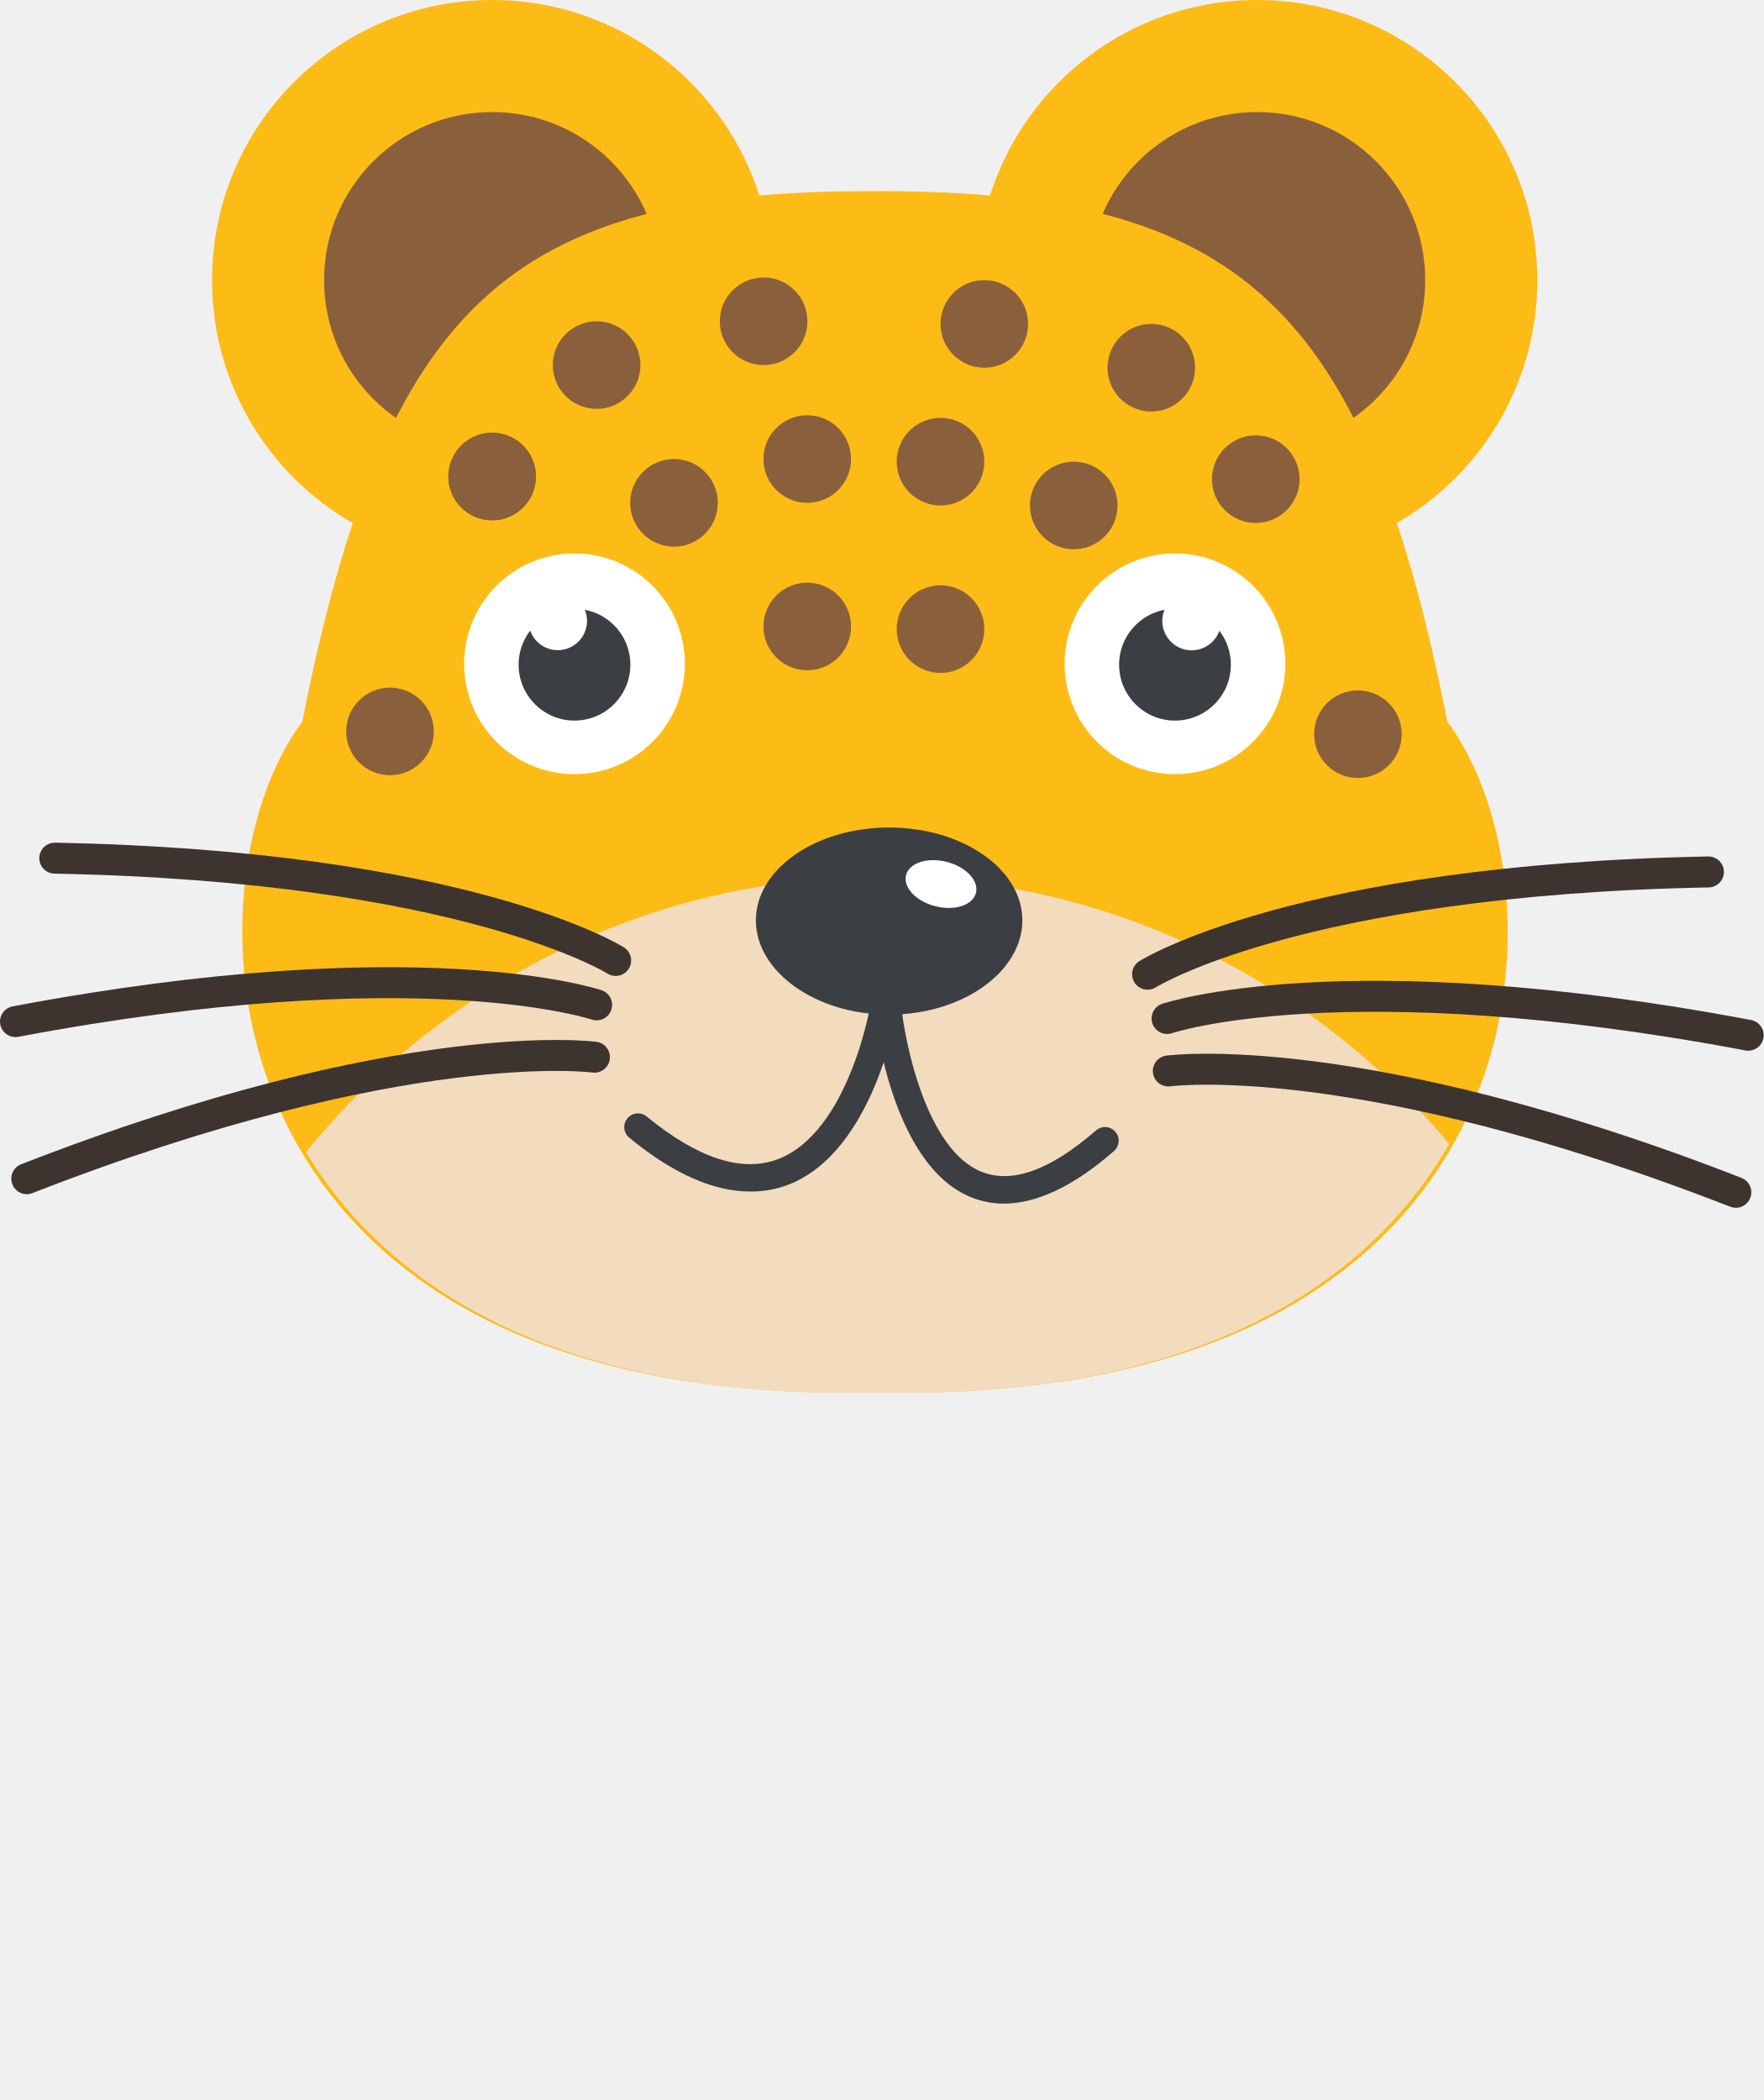
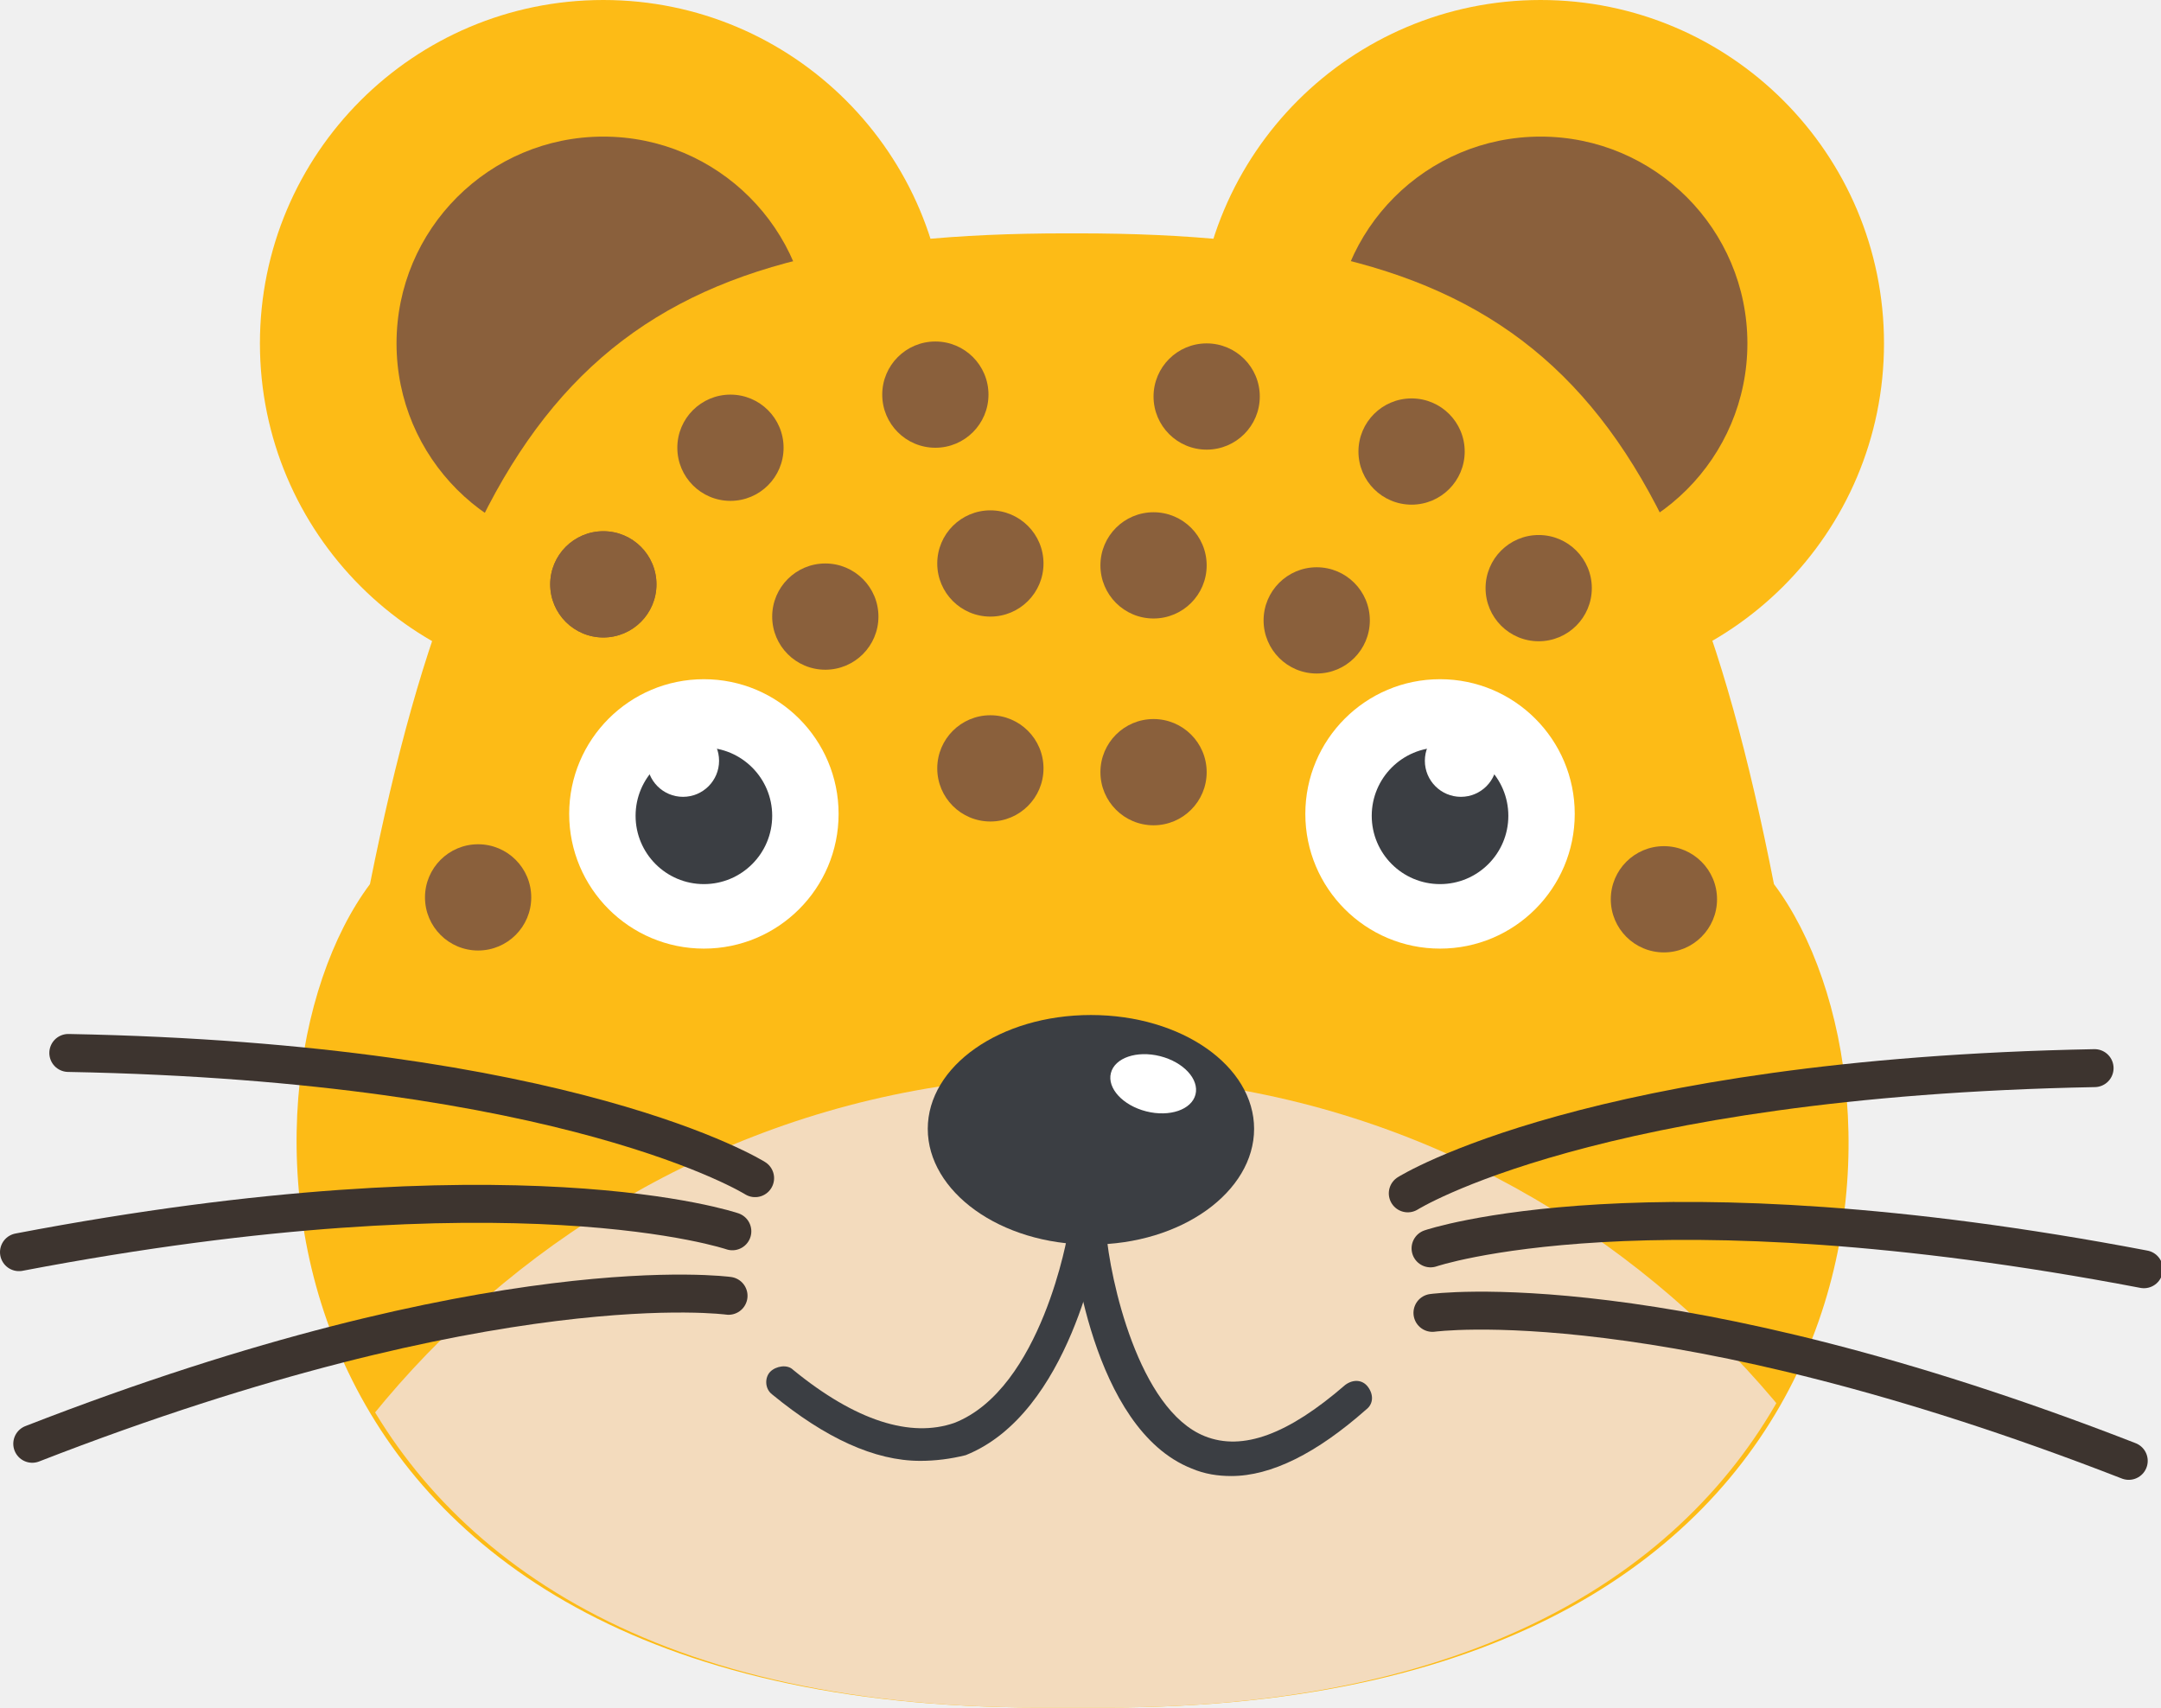
- <svg xmlns="http://www.w3.org/2000/svg" id="background" viewBox="0 0 113.93 135.69">
-   <defs>
-     <style>.cls-1,.cls-8{fill:none;}.cls-2{fill:#fdbb16;}.cls-3{fill:#8a603c;}.cls-4{clip-path:url(#clip-path);}.cls-5{fill:#f3dbbd;}.cls-6{fill:#fff;}.cls-7{fill:#3b3e43;}.cls-8{stroke:#3d342f;stroke-linecap:round;stroke-miterlimit:10;stroke-width:2px;}</style>
-     <clipPath id="clip-path" transform="translate(-1664.59 -1000.62)">
-       <path class="cls-1" d="M1758.11,1045.94c-5.35-27.82-13.5-35.32-36.69-35.32h-0.61c-23.2,0-31.34,7.51-36.69,35.32-8,11-6.84,44.68,35.16,44.68H1723C1765,1090.62,1766.14,1057,1758.11,1045.94Z" />
+ <svg xmlns="http://www.w3.org/2000/svg" xmlns:xlink="http://www.w3.org/1999/xlink" version="1.1" id="background" x="0px" y="0px" viewBox="0 0 113.9 90" style="enable-background:new 0 0 113.9 90;" xml:space="preserve">
+   <style type="text/css">
+ 	.st0{fill:#FDBB16;}
+ 	.st1{fill:#8A603C;}
+ 	.st2{clip-path:url(#SVGID_2_);}
+ 	.st3{fill:#F3DBBD;}
+ 	.st4{fill:#FFFFFF;}
+ 	.st5{fill:#3B3E43;}
+ 	.st6{fill:none;stroke:#3D342F;stroke-width:2;stroke-linecap:round;stroke-miterlimit:10;}
+ </style>
+   <circle class="st0" cx="31.8" cy="18.1" r="18.1" />
+   <circle class="st1" cx="31.8" cy="18.1" r="10.9" />
+   <circle class="st0" cx="81.2" cy="18.1" r="18.1" />
+   <circle class="st1" cx="81.2" cy="18.1" r="10.9" />
+   <path class="st0" d="M93.5,46.6c-5.3-27-13.5-34.3-36.7-34.3h-0.6c-23.2,0-31.3,7.3-36.7,34.3C11.5,57.3,12.7,90,54.7,90h3.7  C100.4,90,101.6,57.4,93.5,46.6z" />
+   <g>
+     <defs>
+       <path id="SVGID_1_" d="M93.5,45.3C88.2,17.5,80,10,56.8,10h-0.6C33,10,24.9,17.5,19.5,45.3c-8,11-6.8,44.7,35.2,44.7h3.7    C100.4,90,101.6,56.4,93.5,45.3z" />
+     </defs>
+     <clipPath id="SVGID_2_">
+       <use xlink:href="#SVGID_1_" style="overflow:visible;" />
    </clipPath>
-   </defs>
-   <circle class="cls-2" cx="31.8" cy="18.1" r="18.1" />
-   <circle class="cls-3" cx="31.8" cy="18.1" r="10.86" />
-   <circle class="cls-2" cx="81.23" cy="18.1" r="18.1" />
-   <circle class="cls-3" cx="81.23" cy="18.1" r="10.86" />
-   <path class="cls-2" d="M1758.11,1047.25c-5.35-27-13.5-34.28-36.69-34.28h-0.61c-23.2,0-31.34,7.28-36.69,34.28-8,10.71-6.84,43.36,35.16,43.36H1723C1765,1090.62,1766.14,1058,1758.11,1047.25Z" transform="translate(-1664.59 -1000.62)" />
-   <g class="cls-4">
-     <path class="cls-5" d="M1768.31,1100.1c0,20-19.49,36.21-46.8,36.21s-46.8-16.21-46.8-36.21,19.49-42.83,46.8-42.83S1768.31,1080.1,1768.31,1100.1Z" transform="translate(-1664.59 -1000.62)" />
+     <g class="st2">
+       <path class="st3" d="M103.7,99.5c0,20-19.5,36.2-46.8,36.2s-46.8-16.2-46.8-36.2s19.5-42.8,46.8-42.8S103.7,79.5,103.7,99.5z" />
+     </g>
  </g>
-   <circle class="cls-6" cx="37.12" cy="42.89" r="7.13" />
-   <circle class="cls-7" cx="37.12" cy="42.95" r="3.61" />
-   <circle class="cls-6" cx="36.04" cy="40.12" r="1.89" />
-   <path class="cls-7" d="M1730.65,1060.09c0,3.3-3.85,6.09-8.61,6.09s-8.61-2.79-8.61-6.09,3.85-6,8.61-6S1730.65,1056.79,1730.65,1060.09Z" transform="translate(-1664.59 -1000.62)" />
-   <path class="cls-7" d="M1713.06,1077.61c-2.36,0-5-1.16-7.81-3.48a0.88,0.88,0,1,1,1.12-1.37c3.31,2.71,6.16,3.64,8.48,2.76,4.61-1.75,6-10,6-10.08a0.88,0.88,0,0,1,1.75.28c-0.06.38-1.55,9.34-7.1,11.46A6.75,6.75,0,0,1,1713.06,1077.61Z" transform="translate(-1664.59 -1000.62)" />
-   <path class="cls-7" d="M1729.46,1078.39a5.58,5.58,0,0,1-2.1-.4c-5.28-2.11-6.27-11.91-6.31-12.33a0.88,0.88,0,0,1,1.76-.17c0.24,2.54,1.65,9.43,5.21,10.85,2,0.78,4.44-.12,7.39-2.68a0.88,0.88,0,0,1,1.16,1.33C1734,1077.25,1731.58,1078.39,1729.46,1078.39Z" transform="translate(-1664.59 -1000.62)" />
-   <ellipse class="cls-6" cx="1725.38" cy="1057.73" rx="1.48" ry="2.33" transform="translate(-1389.09 1469.05) rotate(-75.75)" />
-   <circle class="cls-6" cx="75.92" cy="42.89" r="7.13" />
-   <circle class="cls-7" cx="75.92" cy="42.95" r="3.61" />
-   <circle class="cls-6" cx="77" cy="40.12" r="1.9" />
-   <path class="cls-8" d="M1704.37,1062.68s-9.66-6.1-36.24-6.61" transform="translate(-1664.59 -1000.62)" />
-   <path class="cls-8" d="M1703.14,1065.55s-11.37-3.86-37.55,1.08" transform="translate(-1664.59 -1000.62)" />
-   <path class="cls-8" d="M1703,1068.93s-12.27-1.67-36.68,7.85" transform="translate(-1664.59 -1000.62)" />
-   <path class="cls-8" d="M1738.74,1063.57s9.66-6.1,36.24-6.61" transform="translate(-1664.59 -1000.62)" />
-   <path class="cls-8" d="M1740,1066.43s11.37-3.86,37.55,1.08" transform="translate(-1664.59 -1000.62)" />
-   <path class="cls-8" d="M1740.08,1069.82s12.27-1.67,36.67,7.84" transform="translate(-1664.59 -1000.62)" />
-   <circle class="cls-3" cx="31.8" cy="30.79" r="2.83" />
-   <circle class="cls-3" cx="52.16" cy="40.48" r="2.83" />
-   <circle class="cls-3" cx="25.2" cy="47.26" r="2.83" />
-   <circle class="cls-3" cx="43.55" cy="32.49" r="2.83" />
-   <circle class="cls-3" cx="38.55" cy="23.59" r="2.83" />
-   <circle class="cls-3" cx="49.34" cy="20.76" r="2.83" />
-   <circle class="cls-3" cx="31.8" cy="30.79" r="2.83" />
-   <circle class="cls-3" cx="52.16" cy="29.66" r="2.83" />
-   <circle class="cls-3" cx="60.77" cy="40.65" r="2.83" />
-   <circle class="cls-3" cx="87.74" cy="47.44" r="2.83" />
-   <circle class="cls-3" cx="69.38" cy="32.66" r="2.83" />
-   <circle class="cls-3" cx="74.39" cy="23.76" r="2.83" />
-   <circle class="cls-3" cx="63.6" cy="20.93" r="2.83" />
-   <circle class="cls-3" cx="81.14" cy="30.96" r="2.83" />
-   <circle class="cls-3" cx="60.77" cy="29.83" r="2.83" />
+   <circle class="st4" cx="37.1" cy="42.9" r="7.1" />
+   <circle class="st5" cx="37.1" cy="43" r="3.6" />
+   <circle class="st4" cx="36" cy="40.1" r="1.9" />
+   <path class="st5" d="M66.1,59.5c0,3.3-3.8,6.1-8.6,6.1s-8.6-2.8-8.6-6.1s3.8-6,8.6-6S66.1,56.2,66.1,59.5z" />
+   <path class="st5" d="M48.5,77c-2.4,0-5-1.2-7.8-3.5c-0.4-0.3-0.4-0.9-0.1-1.2s0.9-0.4,1.2-0.1c3.3,2.7,6.2,3.6,8.5,2.8  c4.6-1.8,6-10,6-10.1c0.1-0.5,0.5-0.8,1-0.7s0.8,0.5,0.7,1c-0.1,0.4-1.6,9.3-7.1,11.5C50.1,76.9,49.3,77,48.5,77z" />
+   <path class="st5" d="M64.9,77.8c-0.7,0-1.4-0.1-2.1-0.4c-5.3-2.1-6.3-11.9-6.3-12.3c0-0.5,0.3-0.9,0.8-1c0.5,0,0.9,0.3,1,0.8l0,0  c0.2,2.5,1.7,9.4,5.2,10.8c2,0.8,4.4-0.1,7.4-2.7c0.4-0.3,0.9-0.3,1.2,0.1s0.3,0.9-0.1,1.2l0,0C69.4,76.6,67,77.8,64.9,77.8z" />
+   <ellipse transform="matrix(0.2462 -0.9692 0.9692 0.2462 -9.5288 101.9931)" class="st4" cx="60.8" cy="57.1" rx="1.5" ry="2.3" />
+   <circle class="st4" cx="75.9" cy="42.9" r="7.1" />
+   <circle class="st5" cx="75.9" cy="43" r="3.6" />
+   <circle class="st4" cx="77" cy="40.1" r="1.9" />
+   <path class="st6" d="M39.8,62.1c0,0-9.7-6.1-36.2-6.6" />
+   <path class="st6" d="M38.6,64.9c0,0-11.4-3.9-37.6,1.1" />
+   <path class="st6" d="M38.4,68.3c0,0-12.3-1.7-36.7,7.8" />
+   <path class="st6" d="M74.2,62.9c0,0,9.7-6.1,36.2-6.6" />
+   <path class="st6" d="M75.4,65.8c0,0,11.4-3.9,37.6,1.1" />
+   <path class="st6" d="M75.5,69.2c0,0,12.3-1.7,36.7,7.8" />
+   <circle class="st1" cx="31.8" cy="30.8" r="2.8" />
+   <circle class="st1" cx="52.2" cy="40.5" r="2.8" />
+   <circle class="st1" cx="25.2" cy="47.3" r="2.8" />
+   <circle class="st1" cx="43.5" cy="32.5" r="2.8" />
+   <circle class="st1" cx="38.5" cy="23.6" r="2.8" />
+   <circle class="st1" cx="49.3" cy="20.8" r="2.8" />
+   <circle class="st1" cx="31.8" cy="30.8" r="2.8" />
+   <circle class="st1" cx="52.2" cy="29.7" r="2.8" />
+   <circle class="st1" cx="60.8" cy="40.7" r="2.8" />
+   <circle class="st1" cx="87.7" cy="47.4" r="2.8" />
+   <circle class="st1" cx="69.4" cy="32.7" r="2.8" />
+   <circle class="st1" cx="74.4" cy="23.8" r="2.8" />
+   <circle class="st1" cx="63.6" cy="20.9" r="2.8" />
+   <circle class="st1" cx="81.1" cy="31" r="2.8" />
+   <circle class="st1" cx="60.8" cy="29.8" r="2.8" />
</svg>
